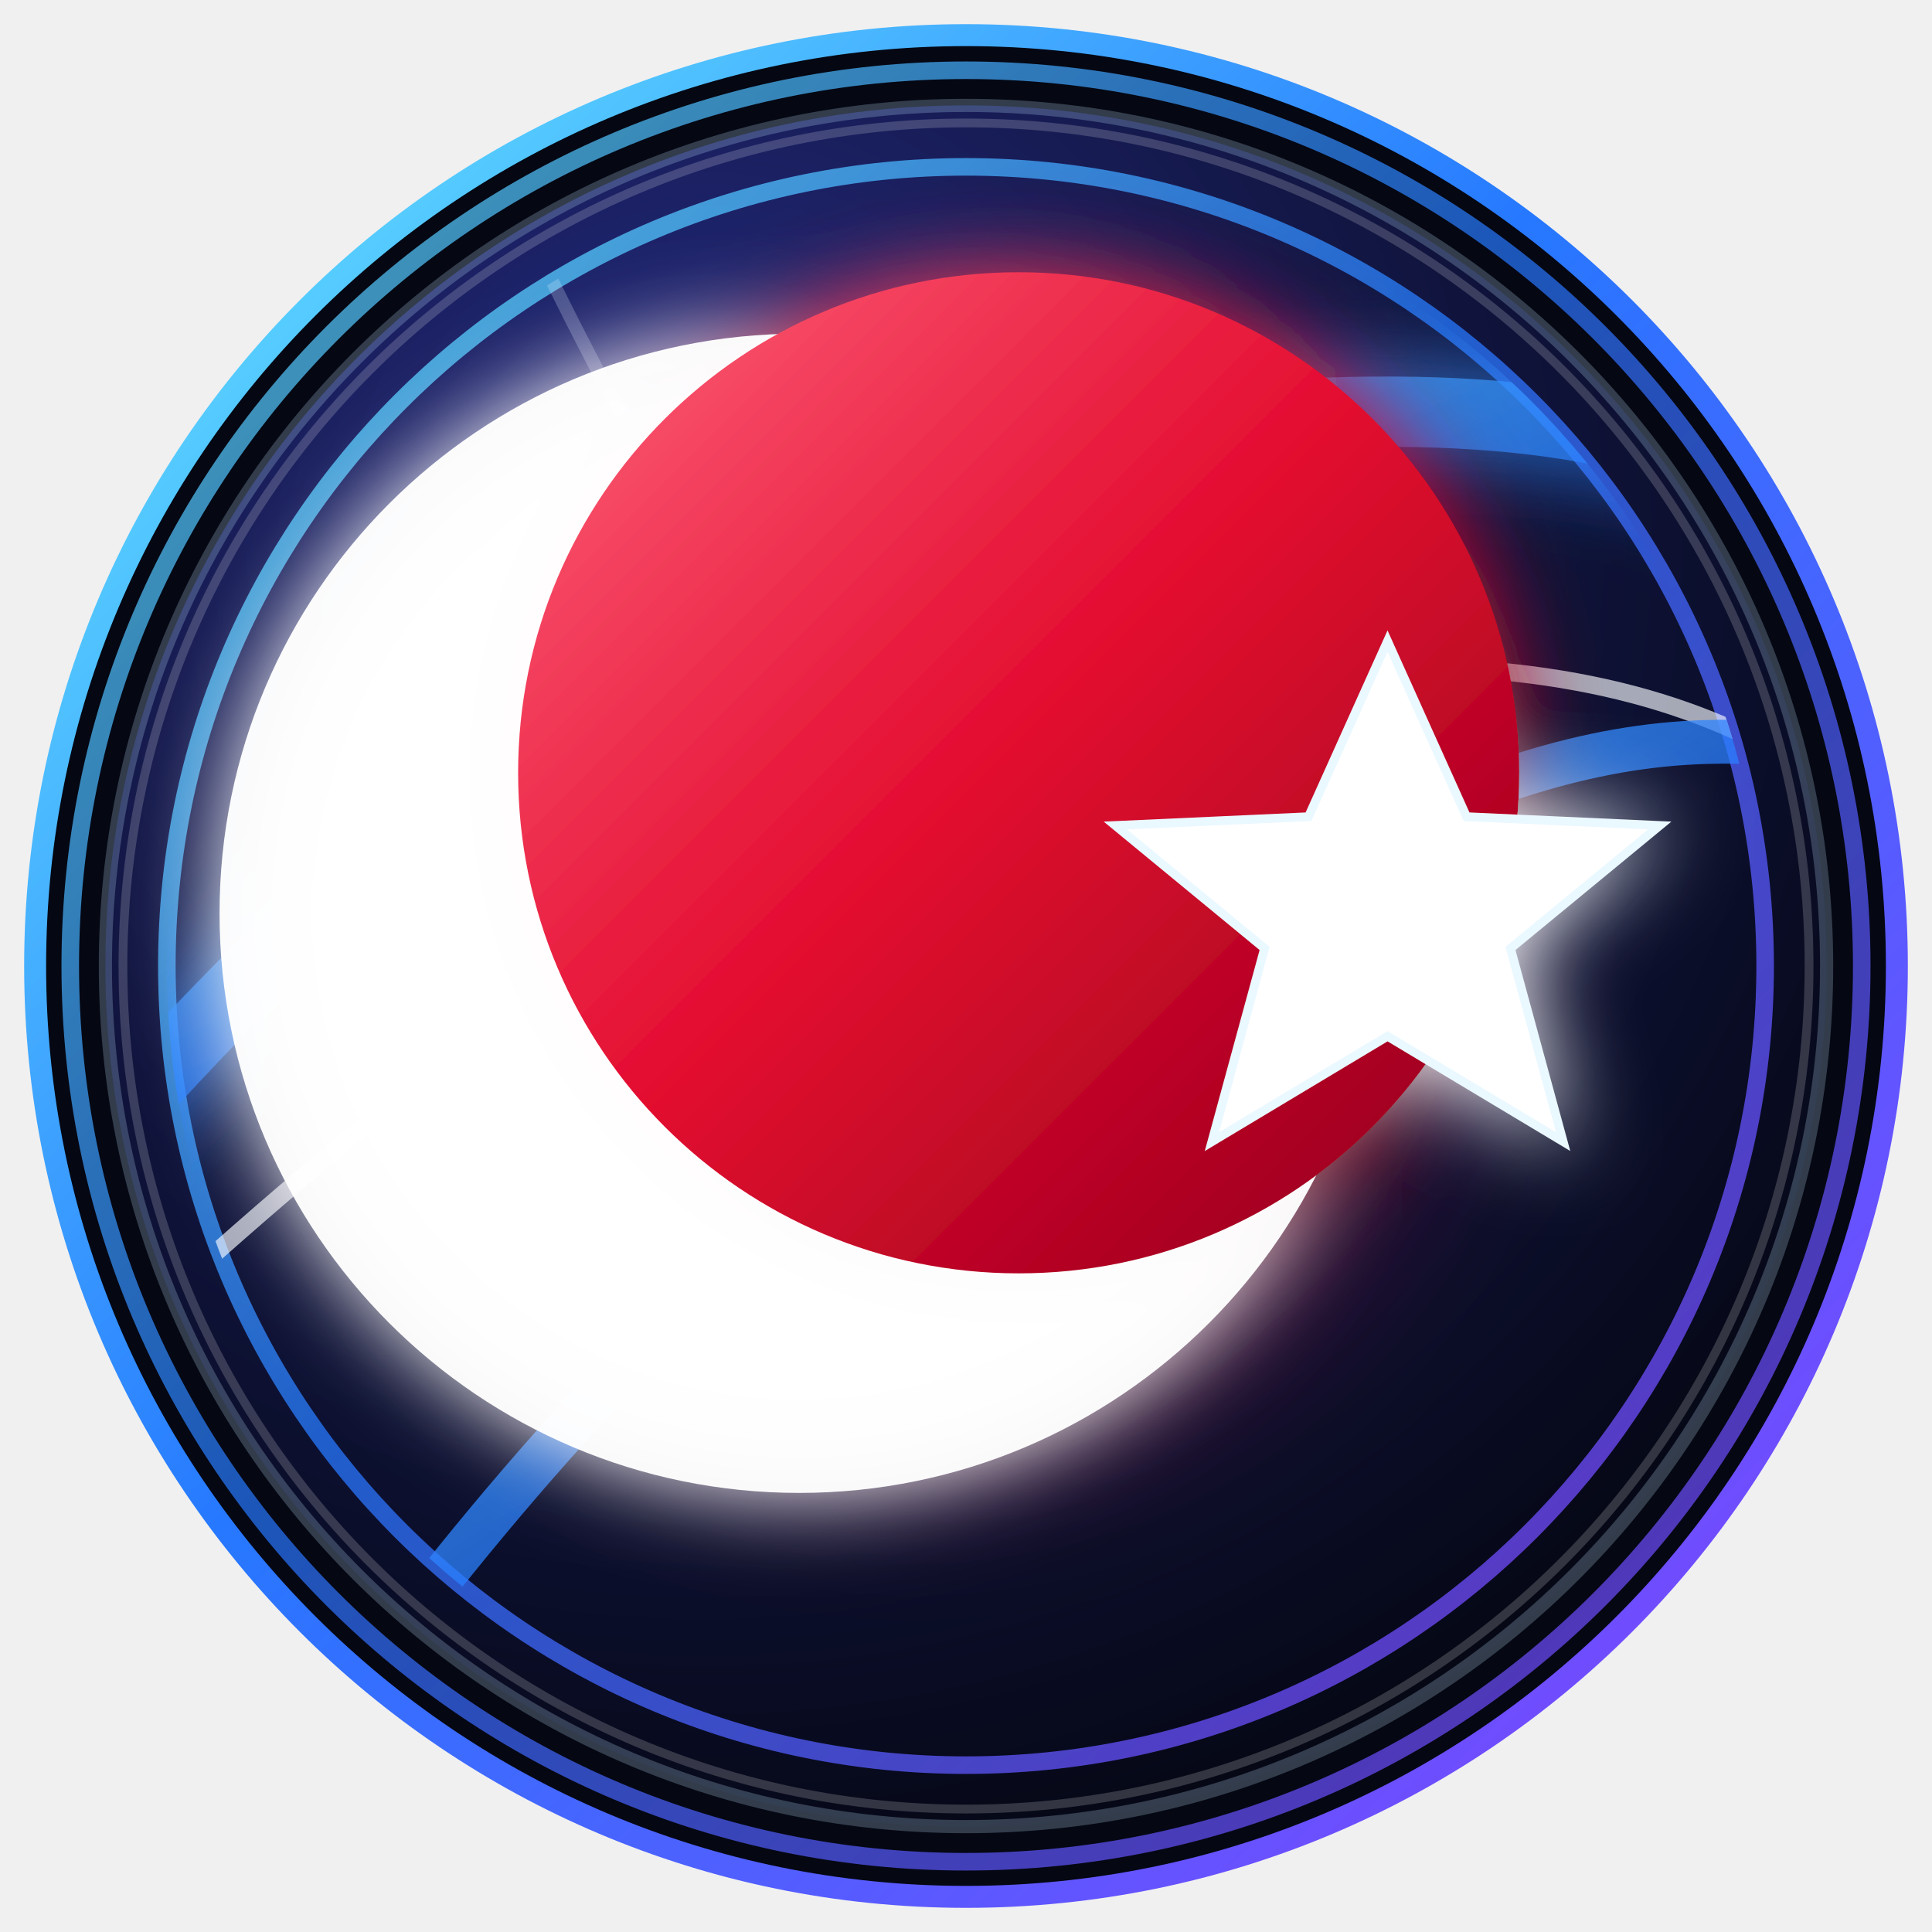
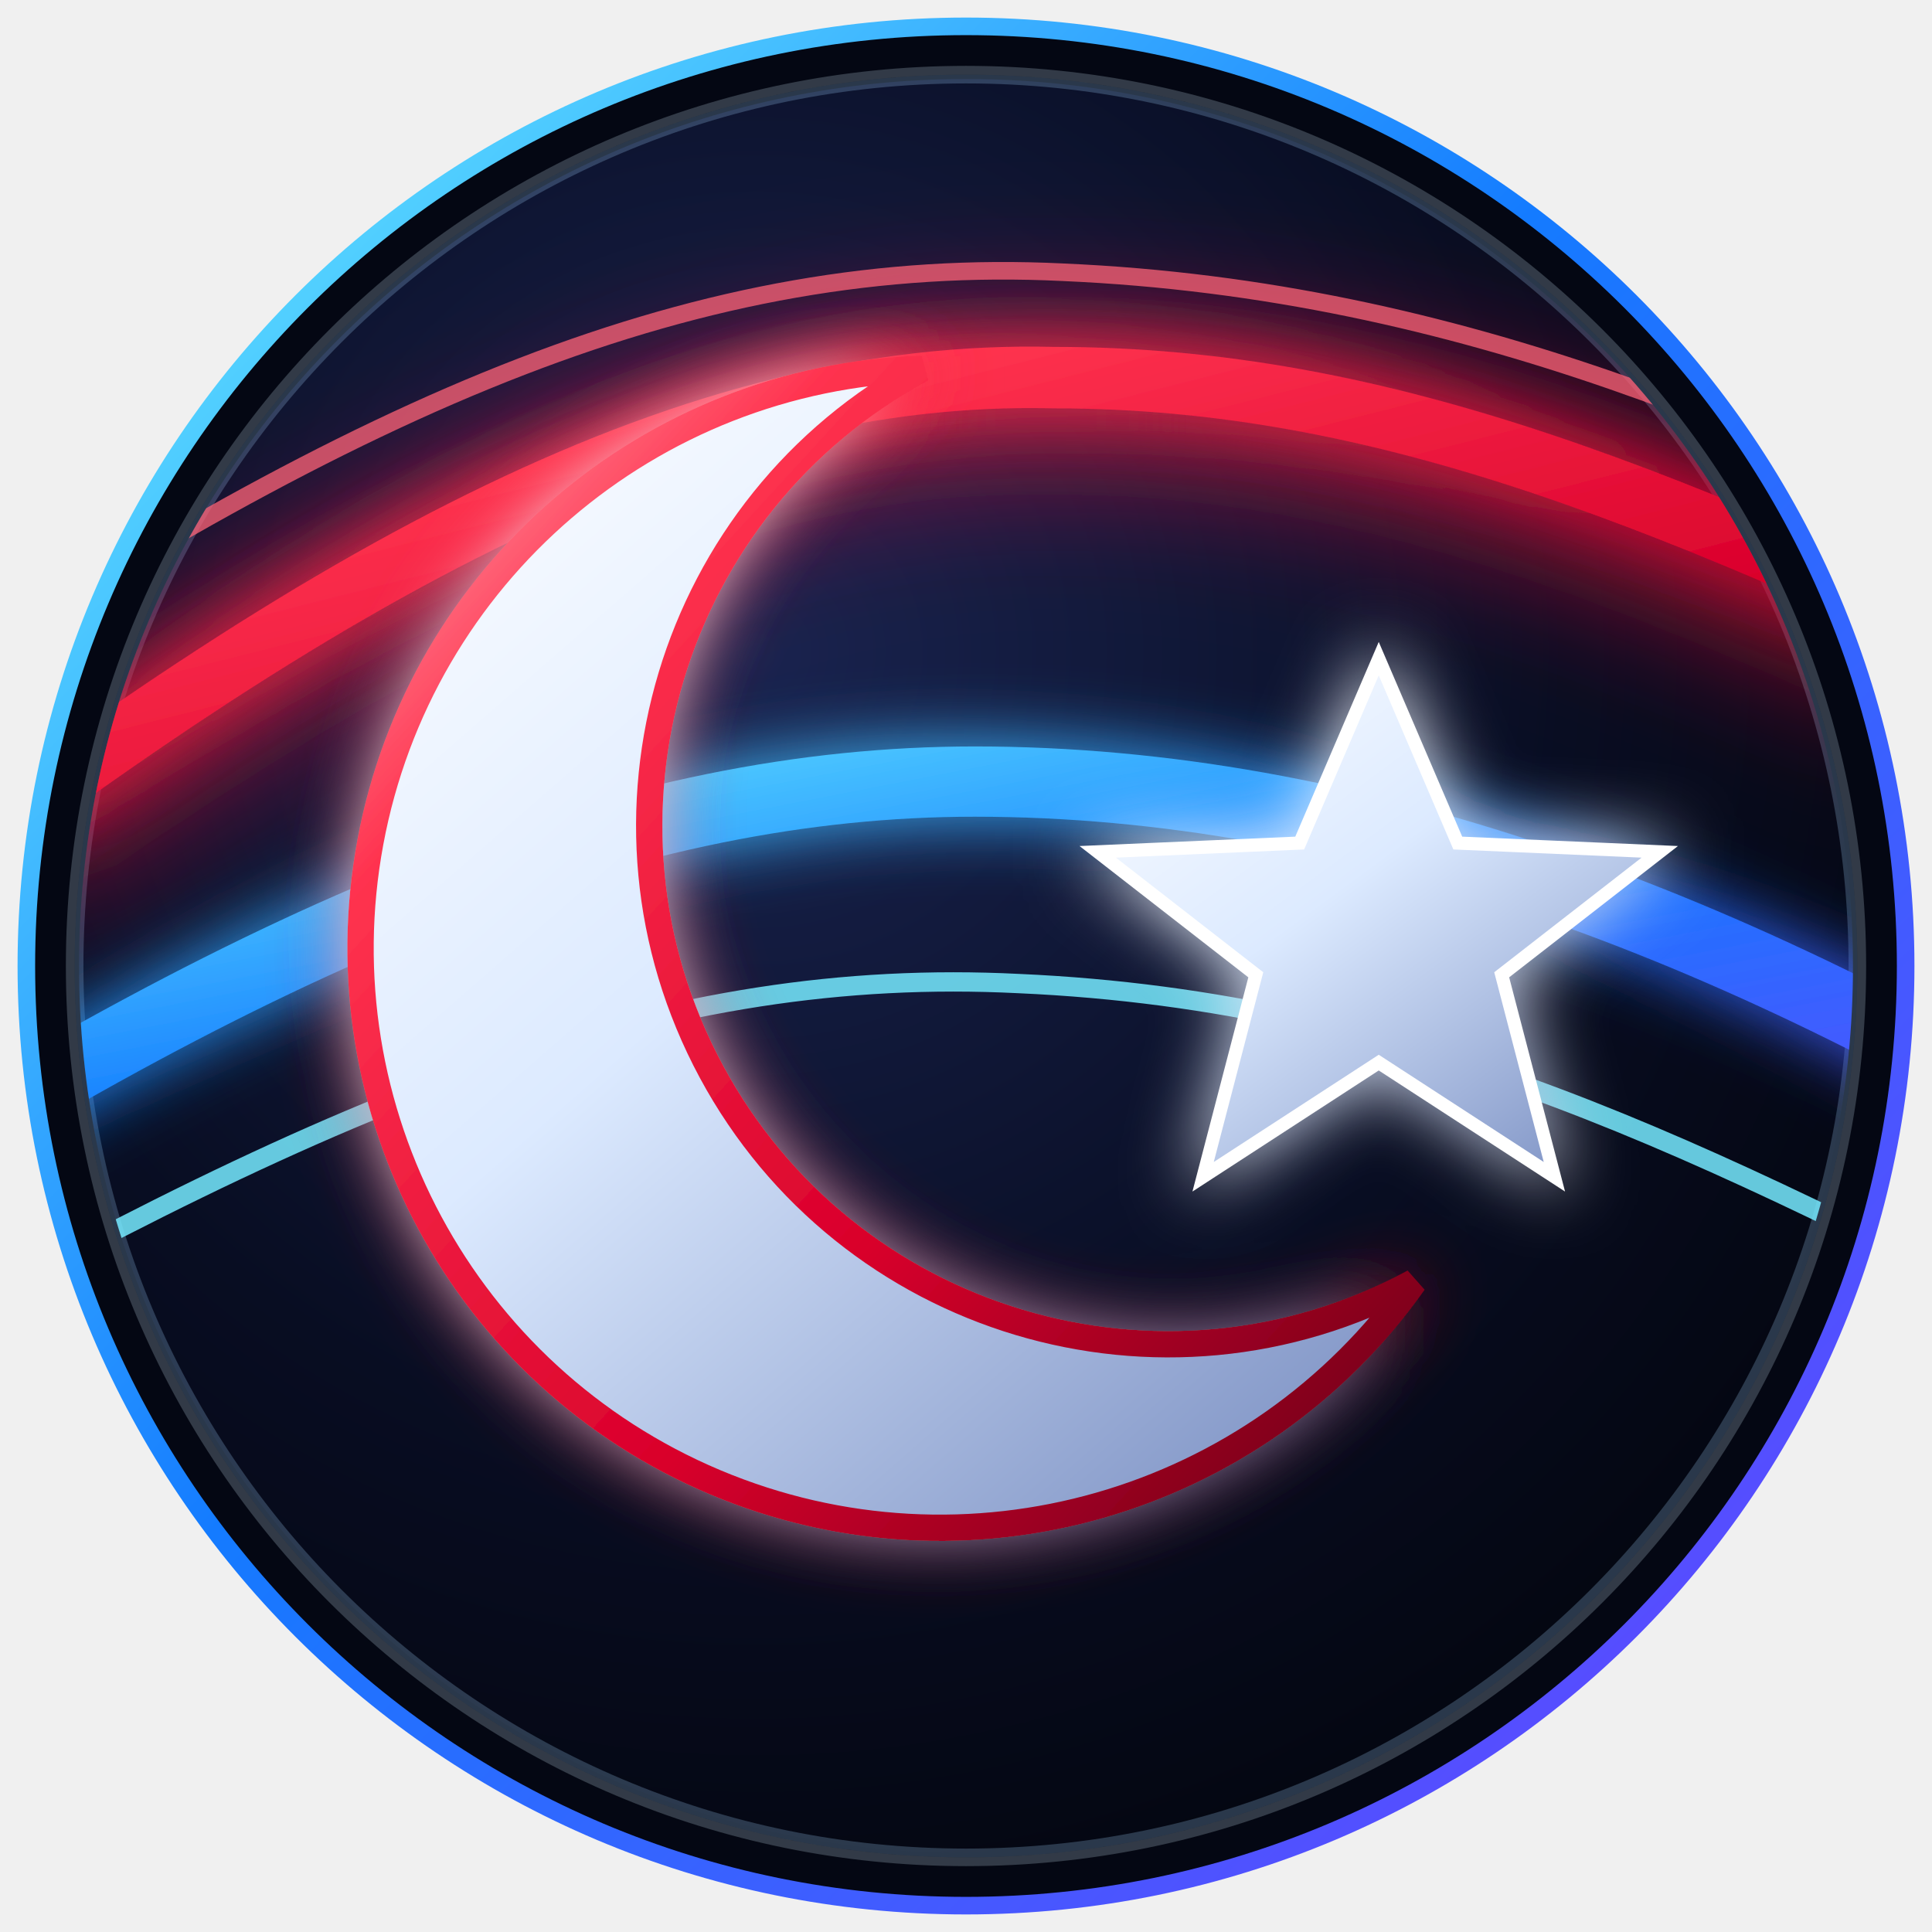
<svg xmlns="http://www.w3.org/2000/svg" viewBox="0 0 220 220" role="img" aria-labelledby="title desc">
  <defs>
-     <radialGradient id="bg" cx="35%" cy="25%" r="80%">
-       <stop offset="0" stop-color="#242b82" />
-       <stop offset=".56" stop-color="#10143d" />
-       <stop offset="1" stop-color="#050713" />
+     <radialGradient id="bg" cx="38%" cy="32%" r="80%">
+       <stop stop-color="#19234f" />
+       <stop offset=".58" stop-color="#080d22" />
+       <stop offset="1" stop-color="#03050d" />
    </radialGradient>
    <linearGradient id="red" x1="0" y1="0" x2="1" y2="1">
-       <stop offset="0" stop-color="#ff647c" />
-       <stop offset=".48" stop-color="#e30b2f" />
-       <stop offset="1" stop-color="#8d001b" />
+       <stop stop-color="#ffb5bd" />
+       <stop offset=".22" stop-color="#ff334f" />
+       <stop offset=".62" stop-color="#d9002b" />
+       <stop offset="1" stop-color="#650018" />
+     </linearGradient>
+     <linearGradient id="white" x1="0" y1="0" x2=".8" y2="1">
+       <stop stop-color="#fff" />
+       <stop offset=".48" stop-color="#dceaff" />
+       <stop offset="1" stop-color="#8498c8" />
    </linearGradient>
    <linearGradient id="blue" x1="0" y1="0" x2="1" y2="1">
-       <stop offset="0" stop-color="#6cf4ff" />
-       <stop offset=".45" stop-color="#2678ff" />
-       <stop offset="1" stop-color="#8a3dff" />
+       <stop stop-color="#6ef7ff" />
+       <stop offset=".45" stop-color="#147bff" />
+       <stop offset="1" stop-color="#6d3dff" />
    </linearGradient>
-     <filter id="glow" x="-70%" y="-70%" width="240%" height="240%">
-       <feGaussianBlur stdDeviation="5" result="blur" />
+     <filter id="glow" x="-80%" y="-80%" width="260%" height="260%">
+       <feGaussianBlur stdDeviation="4" result="b" />
      <feMerge>
-         <feMergeNode in="blur" />
+         <feMergeNode in="b" />
        <feMergeNode in="SourceGraphic" />
      </feMerge>
    </filter>
-     <filter id="softGlow" x="-70%" y="-70%" width="240%" height="240%">
-       <feGaussianBlur stdDeviation="10" />
+     <filter id="blur" x="-80%" y="-80%" width="260%" height="260%">
+       <feGaussianBlur stdDeviation="8" />
    </filter>
    <clipPath id="disc">
-       <circle cx="110" cy="110" r="91" />
+       <circle cx="110" cy="110" r="101" />
    </clipPath>
  </defs>
-   <circle cx="110" cy="110" r="106" fill="#050713" stroke="url(#blue)" stroke-width="2.5" />
-   <circle cx="110" cy="110" r="98" fill="url(#bg)" stroke="#c2e7ff" stroke-opacity=".24" stroke-width="1.5" />
-   <circle cx="110" cy="110" r="91" fill="none" stroke="url(#blue)" stroke-width="2" opacity=".75" />
+   <circle cx="110" cy="110" r="107" fill="#040713" stroke="url(#blue)" stroke-width="2" />
+   <circle cx="110" cy="110" r="101" fill="url(#bg)" stroke="#a6d7ff" stroke-opacity=".24" />
  <g clip-path="url(#disc)" fill="none" stroke-linecap="round">
-     <path d="M-10 155 C43 89 93 49 151 47 S213 68 241 88" stroke="url(#blue)" stroke-width="8" opacity=".8" filter="url(#glow)" />
-     <path d="M-12 177 C50 116 100 78 151 76 S214 94 240 116" stroke="#f7fbff" stroke-width="2" opacity=".65" />
-     <path d="M18 225 C60 160 94 129 137 105 S196 81 229 90" stroke="url(#blue)" stroke-width="5" opacity=".75" />
-     <path d="M44 -10 C68 47 86 80 119 109" stroke="#dceaff" stroke-width="1.5" opacity=".24" />
+     <path d="M-18 108 C38 66 79 44 120 45 C158 45 191 59 239 82" stroke="#ff153d" stroke-width="15" opacity=".6" filter="url(#blur)" />
+     <path d="M-16 106 C38 64 79 42 120 43 C158 43 191 57 239 80" stroke="url(#red)" stroke-width="7" filter="url(#glow)" />
+     <path d="M-22 140 C32 105 72 89 111 89 C154 89 197 105 241 132" stroke="url(#blue)" stroke-width="8" filter="url(#glow)" />
+     <path d="M-16 156 C40 124 76 110 116 112 C161 114 194 131 237 153" stroke="#75eaff" stroke-width="2.2" opacity=".85" />
+     <path d="M-12 81 C42 45 80 29 121 31 C167 33 203 50 238 67" stroke="#ff6377" stroke-width="2" opacity=".75" />
  </g>
-   <circle cx="104" cy="105" r="58" fill="#ff163e" opacity=".36" filter="url(#softGlow)" />
  <g filter="url(#glow)">
-     <circle cx="91" cy="104" r="66" fill="#fff" opacity=".96" />
-     <circle cx="116" cy="88" r="57" fill="url(#red)" />
-     <path d="M158 73 L167 93 L189 94 L172 108 L178 130 L158 118 L138 130 L144 108 L127 94 L149 93 Z" fill="#fff" stroke="#eaf8ff" stroke-width="1" />
+     <path d="M105 42 A66 66 0 1 0 161 146 A52 52 0 1 1 105 42 Z" fill="url(#white)" stroke="#fff" stroke-width="1.5" />
+     <path d="M105 42 A66 66 0 1 0 161 146 A52 52 0 1 1 105 42 Z" fill="none" stroke="url(#red)" stroke-width="3" />
+     <path d="M157 75 L166 96 L189 97 L171 111 L177 134 L157 121 L137 134 L143 111 L125 97 L148 96 Z" fill="url(#white)" stroke="#fff" stroke-width="1.5" />
  </g>
-   <circle cx="110" cy="110" r="96" fill="none" stroke="#fff" stroke-opacity=".18" stroke-width="1" />
-   <circle cx="110" cy="110" r="102" fill="none" stroke="url(#blue)" stroke-width="2" opacity=".7" />
+   <circle cx="110" cy="110" r="102" fill="none" stroke="#d6f3ff" stroke-opacity=".22" />
</svg>
